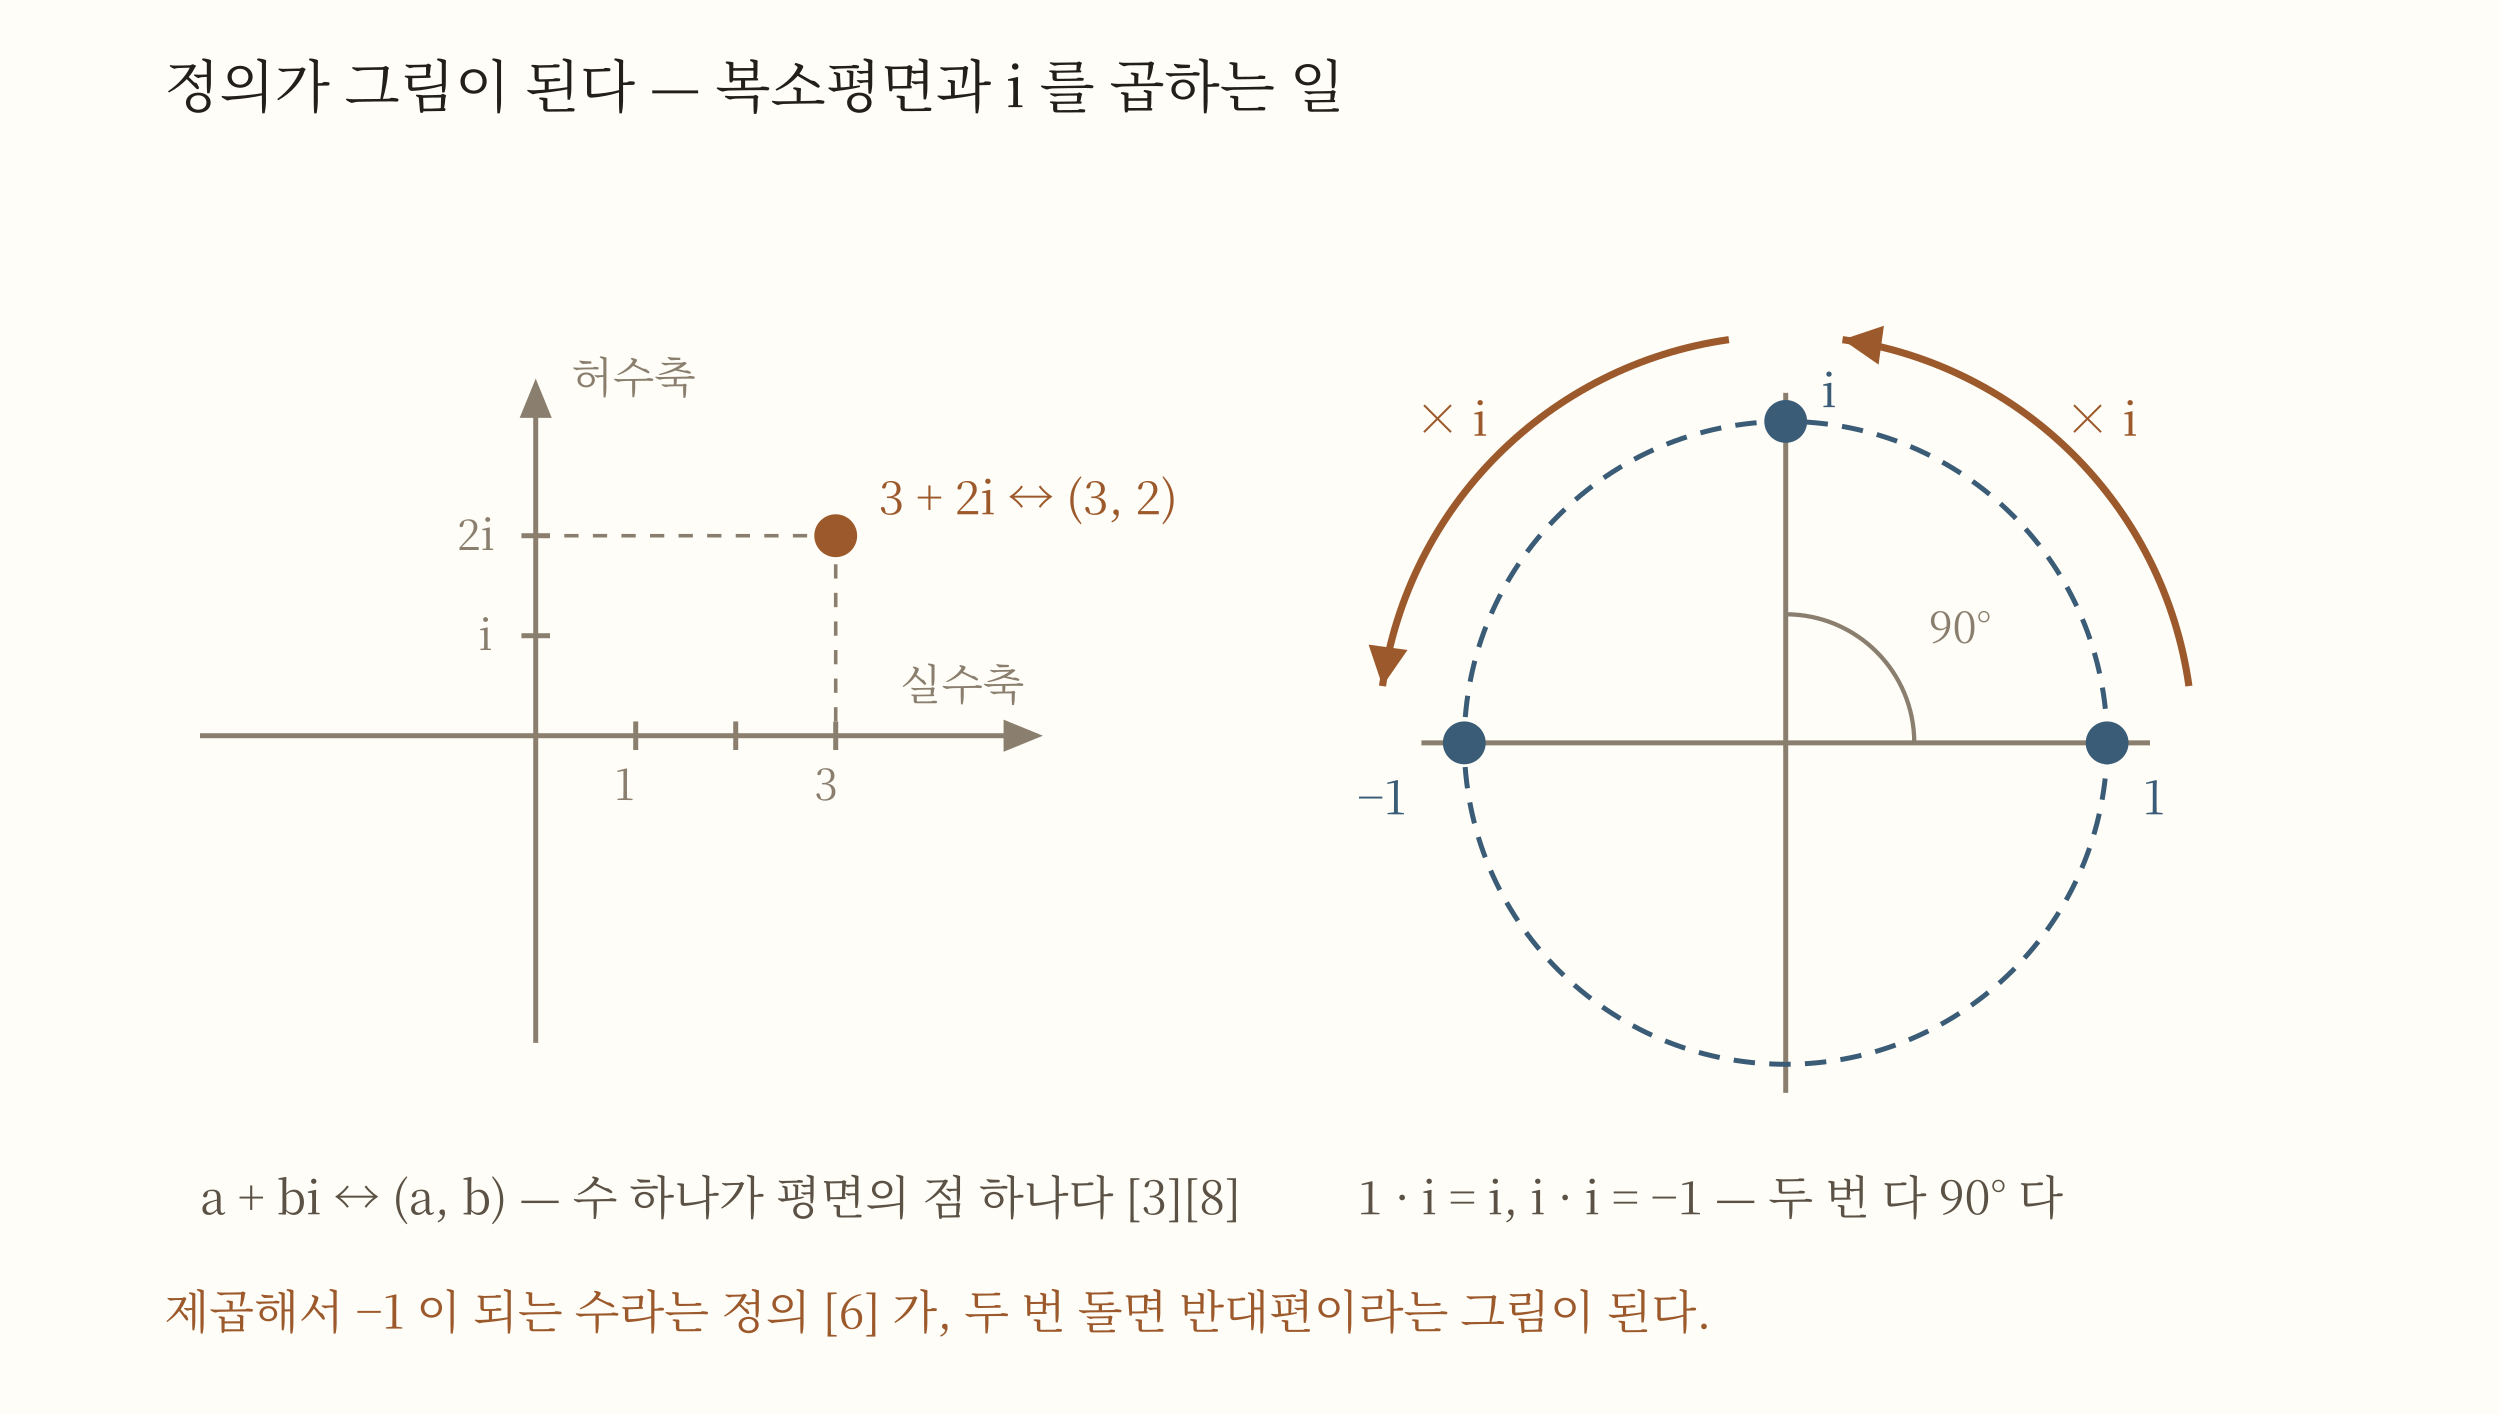
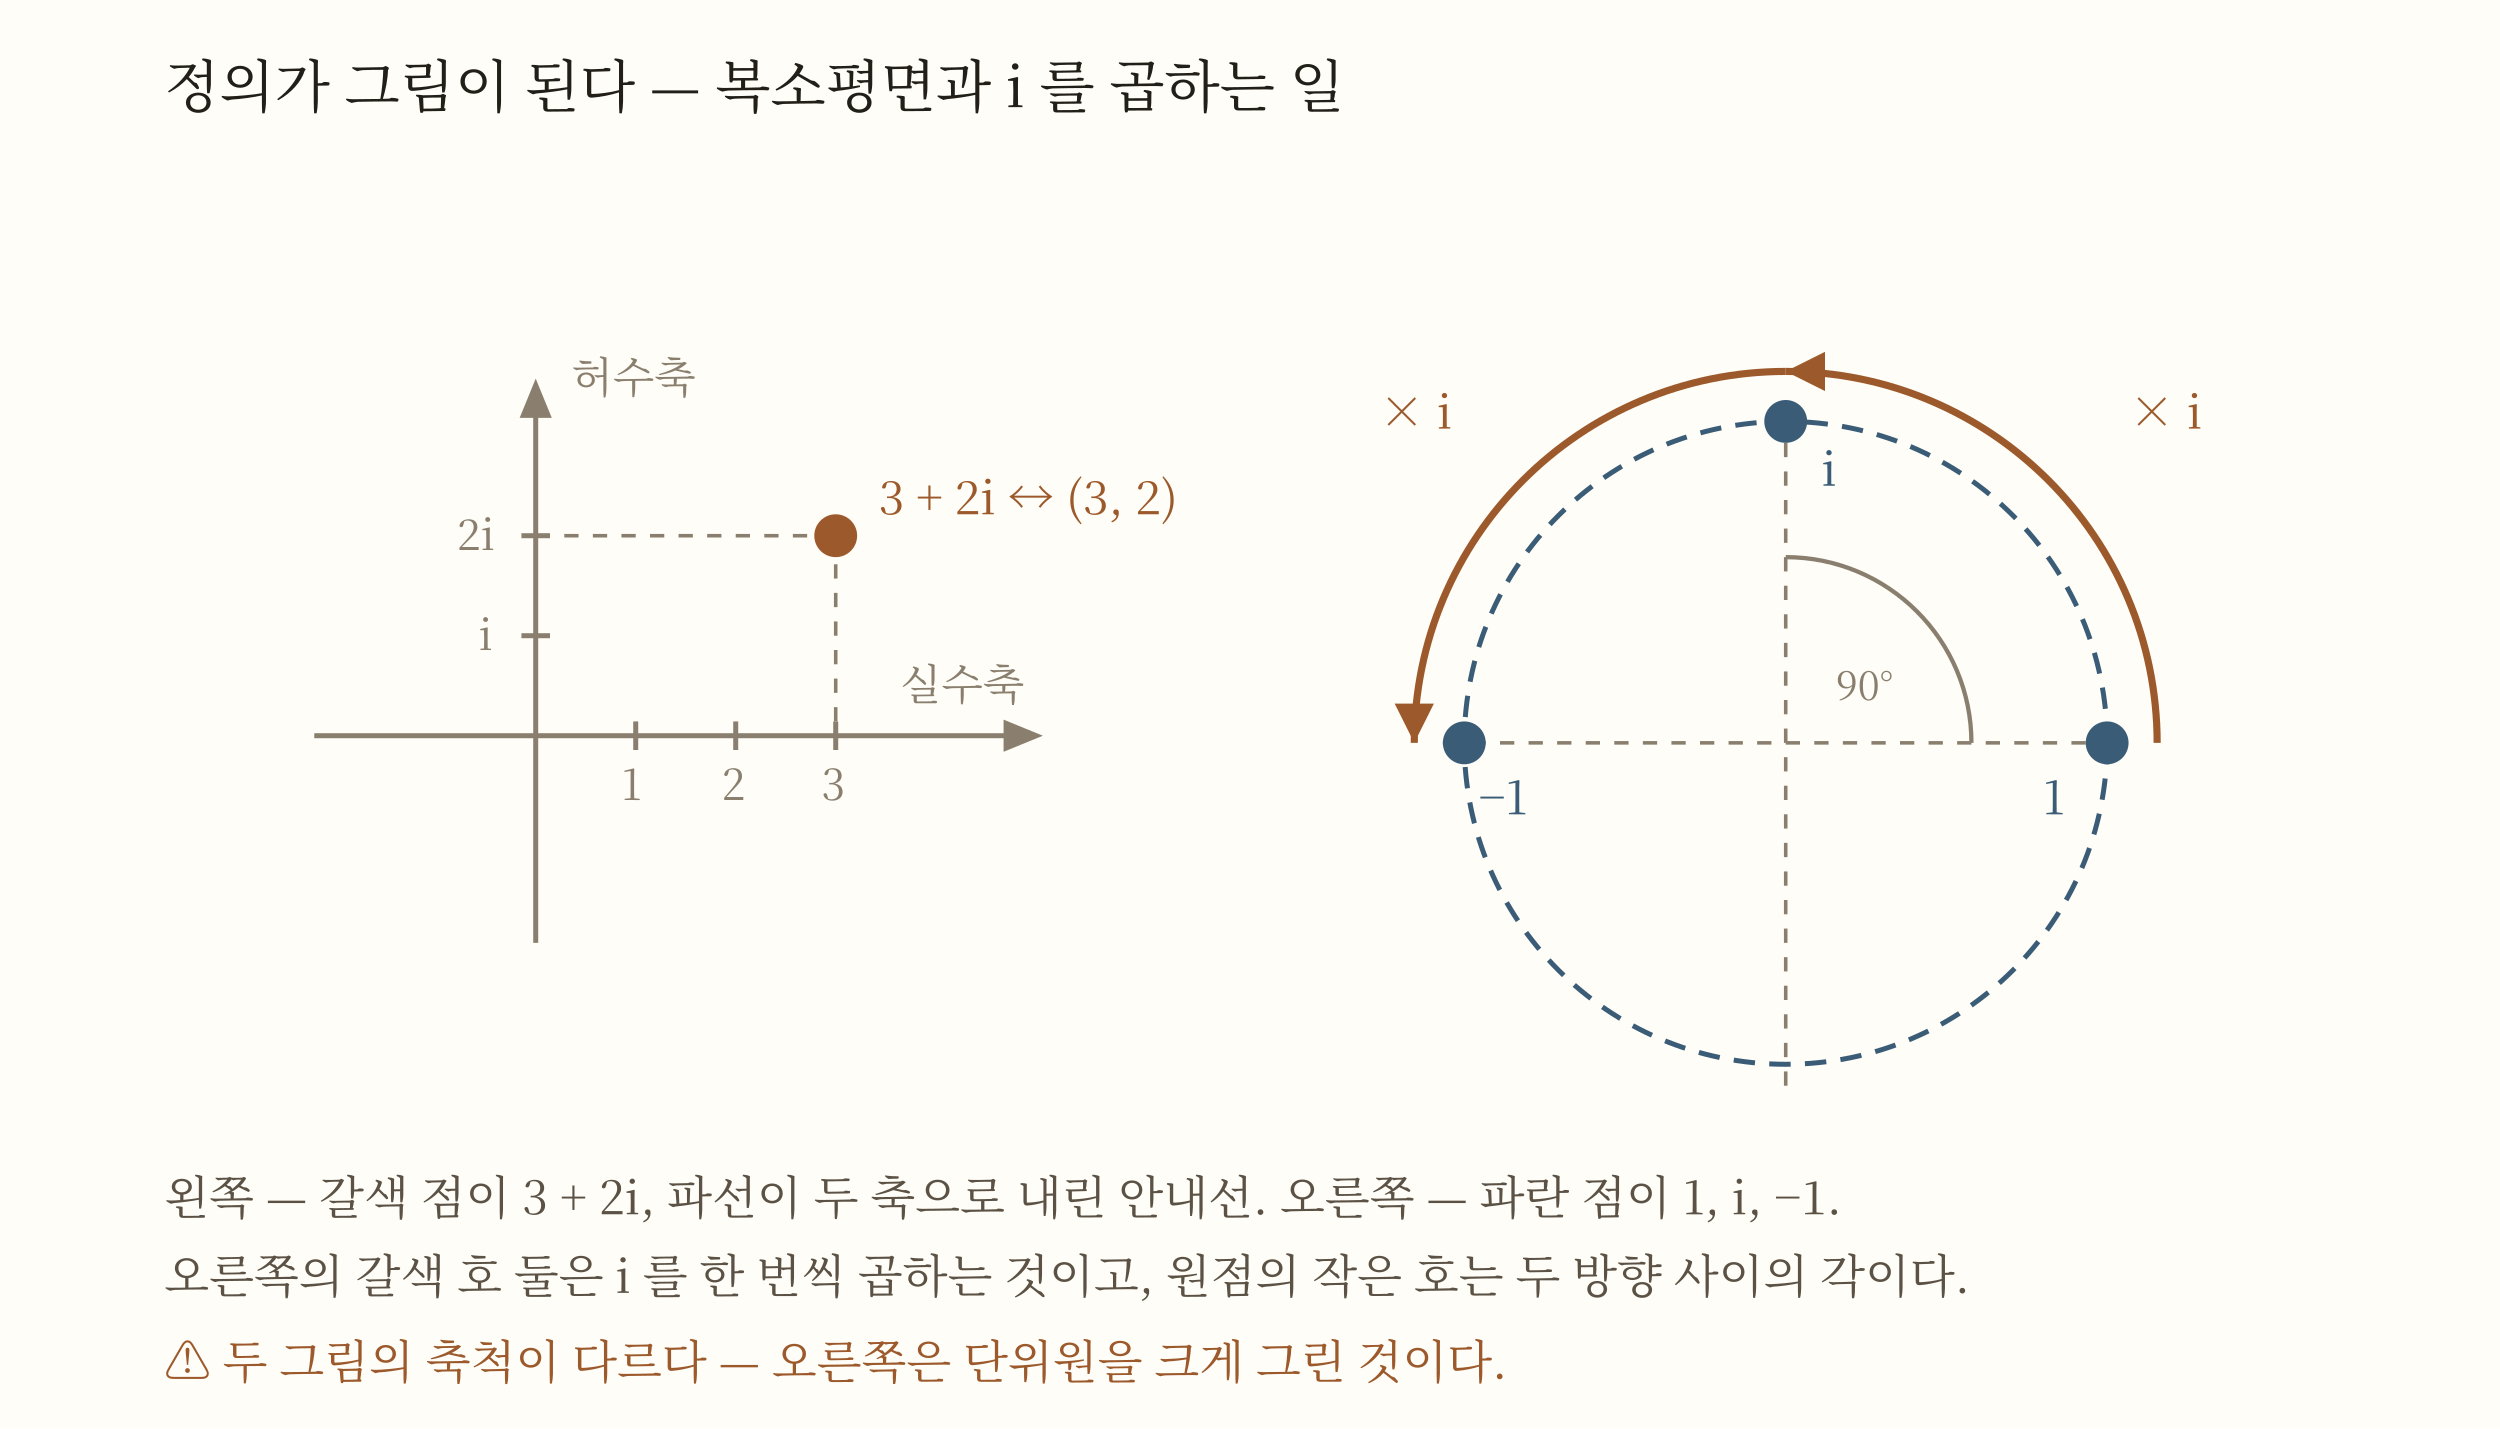
- <svg xmlns="http://www.w3.org/2000/svg" viewBox="0 0 700 396" role="img" aria-label="왼쪽과 오른쪽 두 그림이 나란히 있다. 왼쪽은 복소평면이다. 가로축이 실수축, 세로축이 허수축이고 원점에서 만난다. 실수축에 1, 2, 3 눈금이 있고 1 과 3 에 숫자가 붙어 있으며, 허수축에 i 와 2i 눈금이 있다. 실수 3, 허수 2 자리에 점이 하나 찍혀 있고 거기서 두 축으로 파선 안내선이 내려가 있으며, 그 점 옆에 3 더하기 2i 는 좌표 3, 2 라고 적혀 있다. 오른쪽은 반지름 1 인 원이다. 원 위의 오른쪽 끝에 1, 위쪽 끝에 i, 왼쪽 끝에 마이너스 1 이 표시되어 있고 세 점 모두 찍혀 있다. 원 바깥에 굽은 화살표가 둘 있는데 하나는 1 에서 i 로, 다른 하나는 i 에서 마이너스 1 로 향하고 각각 i 를 곱한다는 표시가 붙어 있다. 두 화살표는 각각 90도씩이다. 원 안쪽 원점에는 1 방향과 i 방향 사이의 직각을 표시한 작은 호가 있고 90도라고 적혀 있다. 아래에는 왼쪽 그림이 수 하나가 평면의 점 하나라는 것이고, 오른쪽 그림은 1 에 i 를 곱하면 i 가 되고 i 에 i 를 곱하면 마이너스 1 이 되며 두 번 다 90도라는 것이라고 적혀 있다. 맨 아래에는 제곱해서 마이너스 1 이 되는 수라는 정의가 두 번 돌면 반대편이라는 그림이 된다고 적혀 있다">
+ <svg xmlns="http://www.w3.org/2000/svg" viewBox="0 0 700 400" role="img" aria-label="왼쪽과 오른쪽 두 그림이 나란히 있다. 왼쪽은 복소평면이다. 가로축이 실수축, 세로축이 허수축이고 원점에서 만난다. 실수축에 1, 2, 3 눈금이 있고 셋 다 숫자가 붙어 있으며, 허수축에 i 와 2i 눈금이 있다. 실수 3, 허수 2 자리에 갈색 점이 하나 찍혀 있고 거기서 두 축으로 파선 안내선이 내려가 있으며, 그 점 옆에 3 더하기 2i 는 좌표 3, 2 라고 적혀 있다. 오른쪽은 반지름 1 인 원을 파선으로 그린 것이다. 원 위의 오른쪽 끝에 1, 위쪽 끝에 i, 왼쪽 끝에 마이너스 1 이 파란 점으로 찍혀 있다. 원 안에는 옅은 파선 십자 안내선이 있고, 원점에는 1 방향과 i 방향 사이의 각을 표시한 작은 호가 있으며 90도라고 적혀 있다. 원 바깥에는 갈색 굽은 화살표가 둘 있다. 하나는 1 이 있는 방향에서 시작해 i 가 있는 방향에서 끝나고, 다른 하나는 i 가 있는 방향에서 시작해 마이너스 1 이 있는 방향에서 끝난다. 둘 다 정확히 4분의 1 바퀴이고 각각 i 를 곱한다는 표시가 붙어 있다. 그림 아래에는 부호 설명이 있다. 왼쪽은 갈색 점이 3 더하기 2i 이고 파선이 두 축으로 내린 안내선이라는 것, 오른쪽은 파란 점이 1 과 i 와 마이너스 1 이고 갈색 호 둘이 i 를 한 번씩 곱하는 것이며 원점의 작은 호가 두 방향 사이의 각이라는 것이다. 맨 아래에는 두 그림의 축척이 다르다는 단서가 있다. 오른쪽은 단위원을 크게 그린 것이다">
  <style>
    text{font-family:EB Garamond, Georgia, 'Noto Serif KR', 'Noto Serif CJK KR', NanumMyeongjo, Batang, AppleMyungjo, serif;
         font-variant-numeric:lining-nums;font-feature-settings:"lnum" 1;fill:#221E18;}
    .dim{fill:#5B5245;} .blue{fill:#3A5C77;} .sien{fill:#9C5A2C;} .ax{fill:#8A7F6E;}
    .axis{stroke:#8A7F6E;stroke-width:1.4;}
    .guide{stroke:#8A7F6E;stroke-width:1;stroke-dasharray:4 4;}
    .circ{fill:none;stroke:#3A5C77;stroke-width:1.4;stroke-dasharray:6 4;}
    .rot{fill:none;stroke:#9C5A2C;stroke-width:2;}
  </style>
-   <rect width="700" height="396" fill="#FFFDF7" />
+   <rect width="700" height="400" fill="#FFFDF7" />
  <text x="46" y="30" font-size="16">정의가 그림이 된다 — 복소평면과 i 를 곱하는 일</text>
-   <line x1="56" y1="206" x2="286" y2="206" class="axis" />
+   <line x1="88" y1="206" x2="286" y2="206" class="axis" />
  <polygon points="292,206 281,201.5 281,210.5" fill="#8A7F6E" />
-   <line x1="150" y1="292" x2="150" y2="112" class="axis" />
+   <line x1="150" y1="264" x2="150" y2="112" class="axis" />
  <polygon points="150,106 145.5,117 154.5,117" fill="#8A7F6E" />
  <line x1="178" y1="202" x2="178" y2="210" class="axis" />
  <line x1="206" y1="202" x2="206" y2="210" class="axis" />
  <line x1="234" y1="202" x2="234" y2="210" class="axis" />
  <line x1="146" y1="178" x2="154" y2="178" class="axis" />
  <line x1="146" y1="150" x2="154" y2="150" class="axis" />
  <line x1="234" y1="150" x2="234" y2="206" class="guide" />
  <line x1="150" y1="150" x2="234" y2="150" class="guide" />
  <circle cx="234" cy="150" r="6" fill="#9C5A2C" />
-   <text x="172" y="224" font-size="12" class="ax">1</text>
-   <text x="228" y="224" font-size="12" class="ax">3</text>
+   <text x="174" y="224" font-size="12" class="ax">1</text>
+   <text x="202" y="224" font-size="12" class="ax">2</text>
+   <text x="230" y="224" font-size="12" class="ax">3</text>
  <text x="134" y="182" font-size="12" class="ax">i</text>
  <text x="128" y="154" font-size="12" class="ax">2i</text>
  <text x="252" y="196" font-size="12" class="ax">실수축</text>
  <text x="160" y="110" font-size="12" class="ax">허수축</text>
  <text x="246" y="144" font-size="13" class="sien">3 + 2i ↔ (3, 2)</text>
-   <line x1="398" y1="208" x2="602" y2="208" class="axis" />
-   <line x1="500" y1="306" x2="500" y2="110" class="axis" />
+   <line x1="404" y1="208" x2="596" y2="208" class="guide" />
+   <line x1="500" y1="304" x2="500" y2="112" class="guide" />
  <circle cx="500" cy="208" r="90" class="circ" />
-   <path d="M612.9,192.1 A114,114 0 0 0 515.9,95.1" class="rot" />
-   <polygon points="515.9,95.1 527.5,91.2 526.0,102.1" fill="#9C5A2C" />
-   <path d="M484.1,95.1 A114,114 0 0 0 387.1,192.1" class="rot" />
-   <polygon points="387.1,192.1 383.2,180.5 394.1,182.0" fill="#9C5A2C" />
+   <path d="M552,208 A52,52 0 0 0 500,156" fill="none" stroke="#8A7F6E" stroke-width="1.2" />
+   <text x="514" y="196" font-size="11" class="ax">90°</text>
+   <path d="M604,208 A104,104 0 0 0 500,104" class="rot" />
+   <polygon points="500,104 511,98.5 511,109.5" fill="#9C5A2C" />
+   <path d="M500,104 A104,104 0 0 0 396,208" class="rot" />
+   <polygon points="396,208 390.5,197 401.5,197" fill="#9C5A2C" />
  <circle cx="590" cy="208" r="6" fill="#3A5C77" />
  <circle cx="500" cy="118" r="6" fill="#3A5C77" />
  <circle cx="410" cy="208" r="6" fill="#3A5C77" />
-   <text x="600" y="228" font-size="13" class="blue">1</text>
-   <text x="510" y="114" font-size="13" class="blue">i</text>
-   <text x="380" y="228" font-size="13" class="blue">−1</text>
-   <text x="578" y="122" font-size="13" class="sien">× i</text>
-   <text x="396" y="122" font-size="13" class="sien">× i</text>
-   <path d="M536,208 A36,36 0 0 0 500,172" fill="none" stroke="#8A7F6E" stroke-width="1.2" />
-   <text x="540" y="180" font-size="12" class="ax">90°</text>
-   <text x="56" y="340" font-size="13" class="dim">a + bi ↔ (a, b) — 수 하나가 평면의 점 하나다 [3][8]</text>
-   <text x="380" y="340" font-size="13" class="dim">1 · i = i, i · i = −1 — 두 번 다 90° 다</text>
-   <text x="46" y="372" font-size="13" class="sien">제곱해서 −1 이 되는 수라는 정의 [6] 가, 두 번 돌면 반대편이라는 그림이 된다.</text>
+   <text x="572" y="228" font-size="13" class="blue">1</text>
+   <text x="510" y="136" font-size="13" class="blue">i</text>
+   <text x="414" y="228" font-size="13" class="blue">−1</text>
+   <text x="596" y="120" font-size="13" class="sien">× i</text>
+   <text x="386" y="120" font-size="13" class="sien">× i</text>
+   <text x="46" y="340" font-size="13" class="dim">왼쪽 — 갈색 점이 3 + 2i, 파선이 두 축으로 내린 안내선. 오른쪽 — 파란 점이 1, i, −1.</text>
+   <text x="46" y="362" font-size="13" class="dim">오른쪽의 갈색 호 둘은 i 를 한 번씩 곱하는 것이고, 원점의 작은 호는 두 방향 사이의 각이다.</text>
+   <text x="46" y="386" font-size="13" class="sien">⚠ 두 그림의 축척이 다르다 — 오른쪽은 단위원을 크게 그린 것이다.</text>
</svg>
